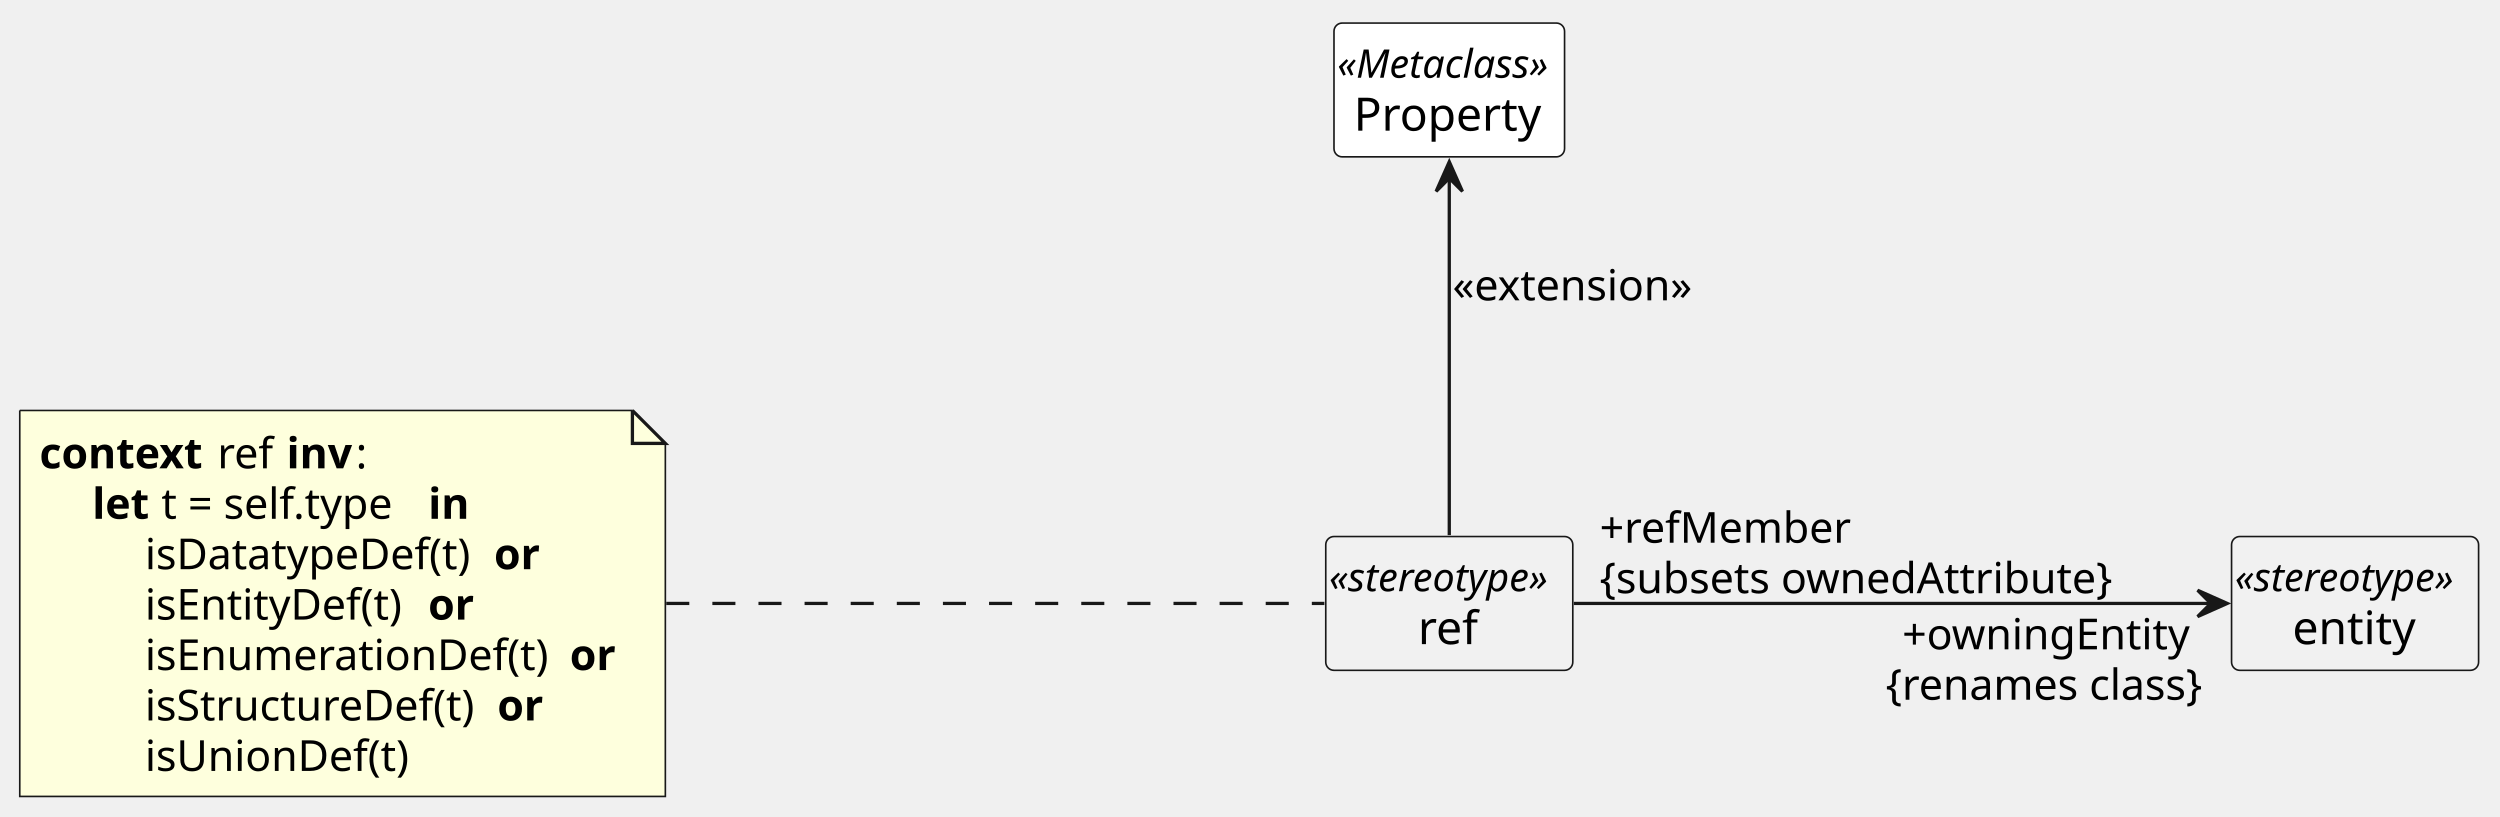
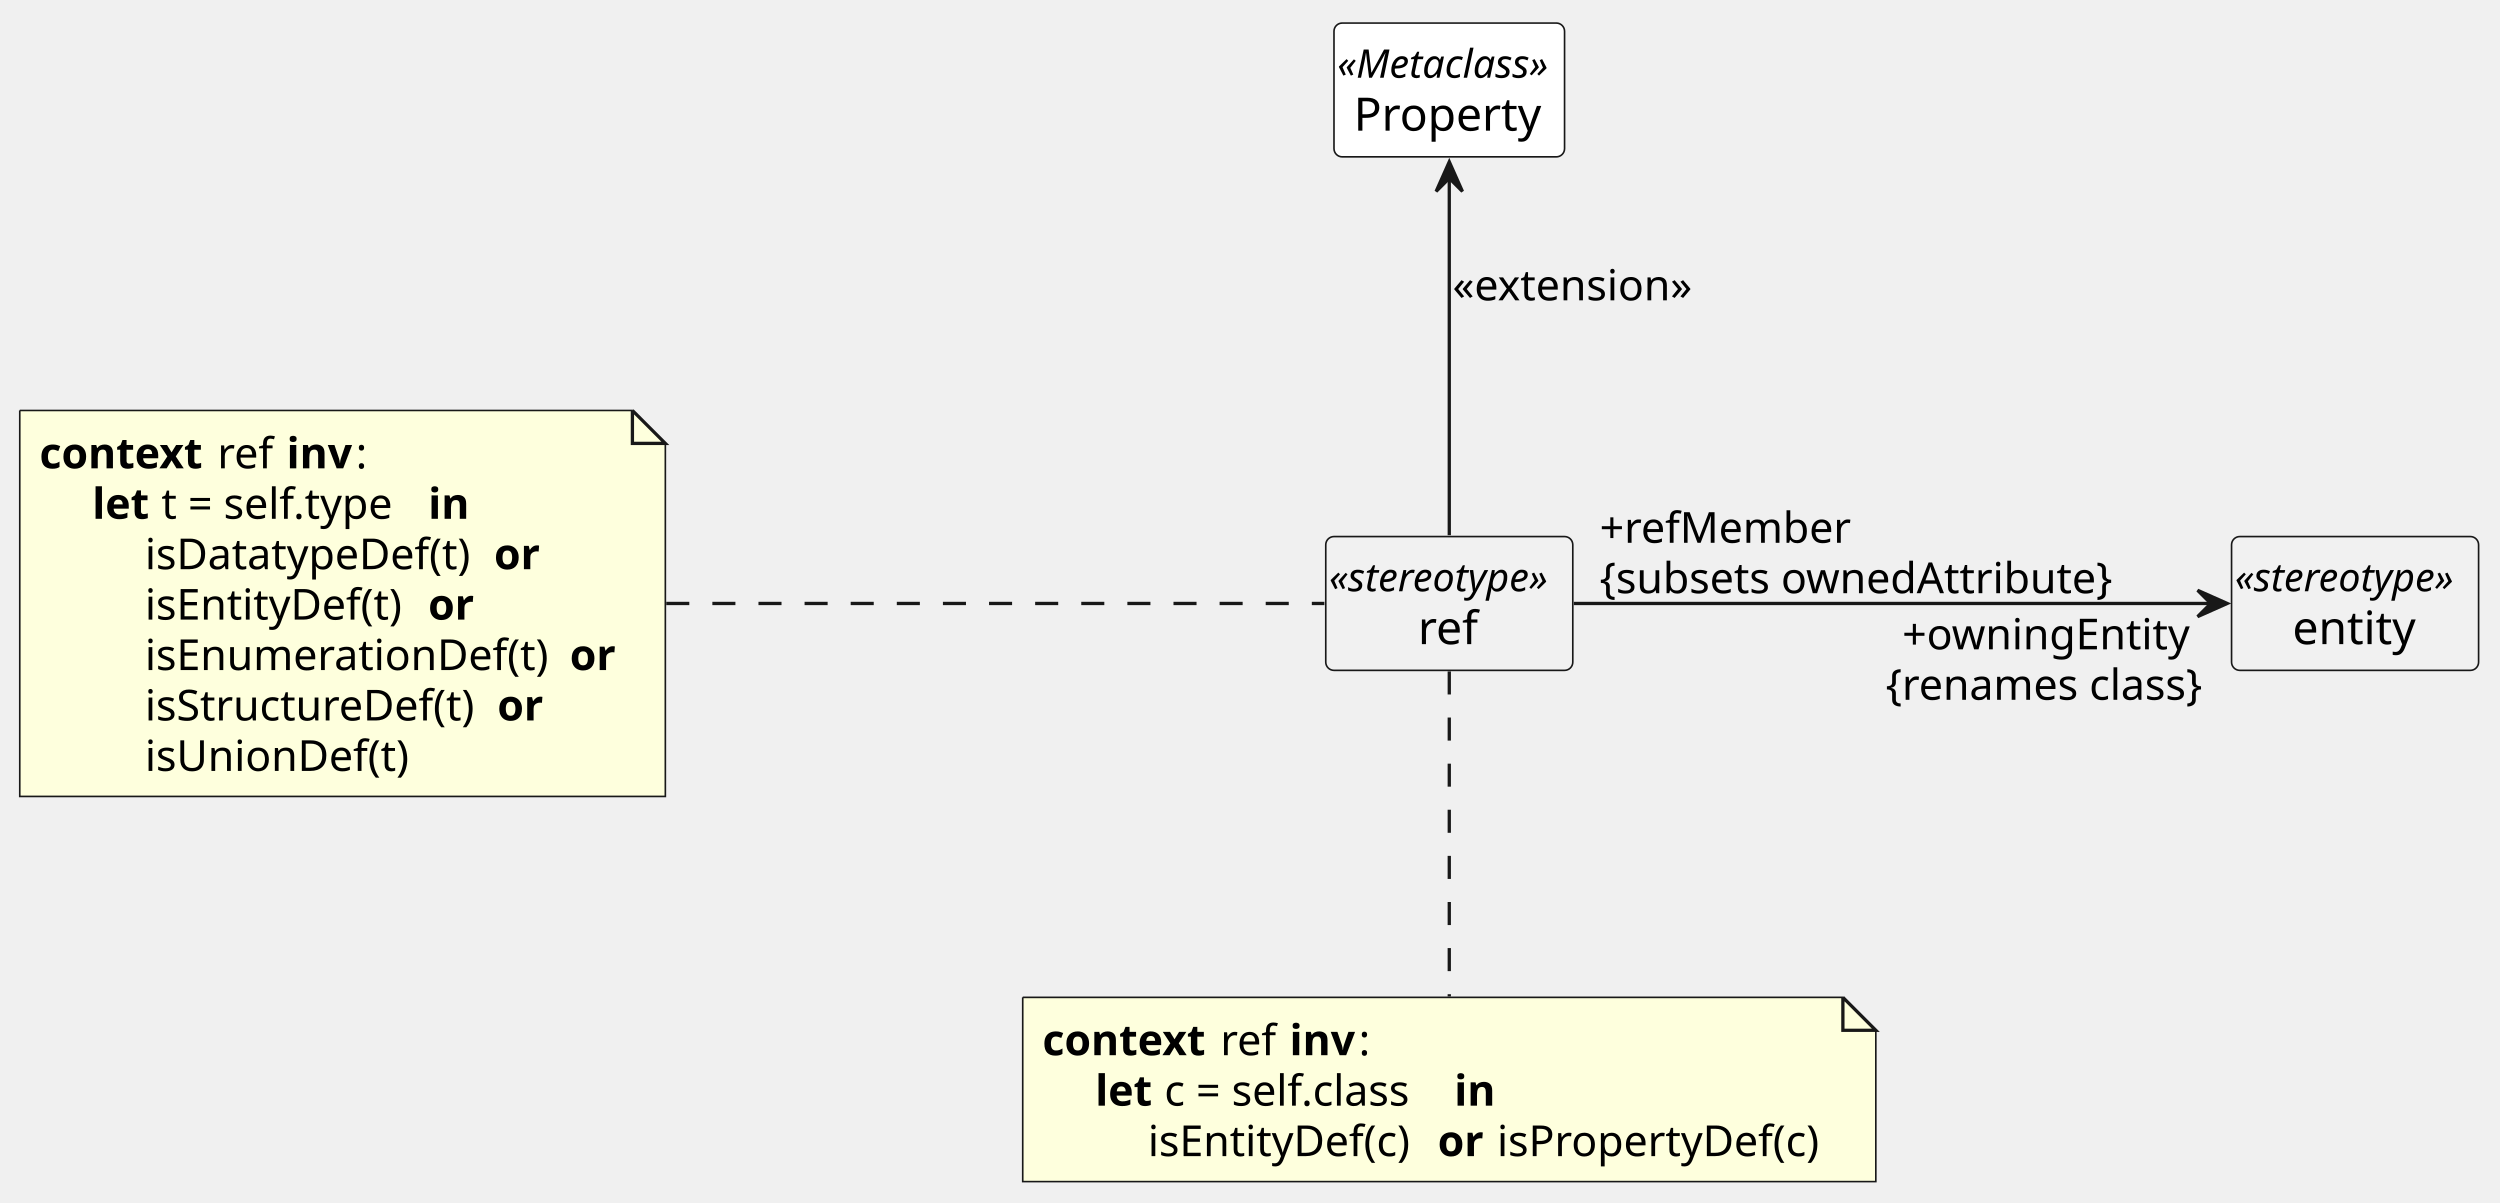
- <svg xmlns="http://www.w3.org/2000/svg" contentStyleType="text/css" height="248px" preserveAspectRatio="none" style="width:759px;height:248px;" version="1.1" viewBox="0 0 759 248" width="759px" zoomAndPan="magnify">
+ <svg xmlns="http://www.w3.org/2000/svg" contentStyleType="text/css" height="365px" preserveAspectRatio="none" style="width:759px;height:365px;" version="1.1" viewBox="0 0 759 365" width="759px" zoomAndPan="magnify">
  <defs />
  <g>
    <g id="elem_entity">
-       <rect codeLine="9" fill="#F1F1F1" height="40.621" id="entity" rx="2.5" ry="2.5" style="stroke:#181818;stroke-width:0.5;" width="75" x="677.5" y="162.89" />
-       <text fill="#000000" font-family="sans-serif" font-size="12" font-style="italic" lengthAdjust="spacing" textLength="73" x="678.5" y="179.492">«stereotype»</text>
-       <text fill="#000000" font-family="sans-serif" font-size="14" lengthAdjust="spacing" textLength="38" x="696" y="195.558">entity</text>
+       <rect codeLine="9" fill="#F1F1F1" height="40.621" id="entity" rx="2.5" ry="2.5" style="stroke:#181818;stroke-width:0.5;" width="75" x="677.5" y="162.9" />
+       <text fill="#000000" font-family="sans-serif" font-size="12" font-style="italic" lengthAdjust="spacing" textLength="73" x="678.5" y="179.502">«stereotype»</text>
+       <text fill="#000000" font-family="sans-serif" font-size="14" lengthAdjust="spacing" textLength="38" x="696" y="195.568">entity</text>
    </g>
    <g id="elem_Property">
      <rect codeLine="10" fill="#FFFFFF" height="40.621" id="Property" rx="2.5" ry="2.5" style="stroke:#181818;stroke-width:0.5;" width="70" x="405" y="7" />
      <text fill="#000000" font-family="sans-serif" font-size="12" font-style="italic" lengthAdjust="spacing" textLength="68" x="406" y="23.602">«Metaclass»</text>
      <text fill="#000000" font-family="sans-serif" font-size="14" lengthAdjust="spacing" textLength="58" x="411" y="39.668">Property</text>
    </g>
    <g id="elem_ref">
-       <rect codeLine="12" fill="#F1F1F1" height="40.621" id="ref" rx="2.5" ry="2.5" style="stroke:#181818;stroke-width:0.5;" width="75" x="402.5" y="162.89" />
-       <text fill="#000000" font-family="sans-serif" font-size="12" font-style="italic" lengthAdjust="spacing" textLength="73" x="403.5" y="179.492">«stereotype»</text>
-       <text fill="#000000" font-family="sans-serif" font-size="14" lengthAdjust="spacing" textLength="19" x="430.5" y="195.558">ref</text>
+       <rect codeLine="12" fill="#F1F1F1" height="40.621" id="ref" rx="2.5" ry="2.5" style="stroke:#181818;stroke-width:0.5;" width="75" x="402.5" y="162.9" />
+       <text fill="#000000" font-family="sans-serif" font-size="12" font-style="italic" lengthAdjust="spacing" textLength="73" x="403.5" y="179.502">«stereotype»</text>
+       <text fill="#000000" font-family="sans-serif" font-size="14" lengthAdjust="spacing" textLength="19" x="430.5" y="195.568">ref</text>
    </g>
    <g id="elem_GMN8">
      <path d="M6,124.62 L6,241.794 L202,241.794 L202,134.62 L192,124.62 L6,124.62 " fill="#FEFFDD" style="stroke:#181818;stroke-width:0.5;" />
      <path d="M192,124.62 L192,134.62 L202,134.62 L192,124.62 " fill="#FEFFDD" style="stroke:#181818;stroke-width:1.0;" />
      <text fill="#000000" font-family="sans-serif" font-size="13" font-weight="bold" lengthAdjust="spacing" textLength="50" x="12" y="142.188">context</text>
      <text fill="#000000" font-family="sans-serif" font-size="13" lengthAdjust="spacing" textLength="17" x="66" y="142.188">ref</text>
      <text fill="#000000" font-family="sans-serif" font-size="13" font-weight="bold" lengthAdjust="spacing" textLength="21" x="87" y="142.188">inv</text>
      <text fill="#000000" font-family="sans-serif" font-size="13" lengthAdjust="spacing" textLength="4" x="108" y="142.188">:</text>
      <text fill="#000000" font-family="sans-serif" font-size="13" lengthAdjust="spacing" textLength="16" x="12" y="157.499">    </text>
      <text fill="#000000" font-family="sans-serif" font-size="13" font-weight="bold" lengthAdjust="spacing" textLength="17" x="28" y="157.499">let</text>
      <text fill="#000000" font-family="sans-serif" font-size="13" lengthAdjust="spacing" textLength="77" x="49" y="157.499">t = self.type</text>
      <text fill="#000000" font-family="sans-serif" font-size="13" font-weight="bold" lengthAdjust="spacing" textLength="13" x="130" y="157.499">in</text>
      <text fill="#000000" font-family="sans-serif" font-size="13" lengthAdjust="spacing" textLength="102" x="44" y="172.81">isDatatypeDef(t)</text>
      <text fill="#000000" font-family="sans-serif" font-size="13" font-weight="bold" lengthAdjust="spacing" textLength="14" x="150" y="172.81">or</text>
      <text fill="#000000" font-family="sans-serif" font-size="13" lengthAdjust="spacing" textLength="82" x="44" y="188.12">isEntityDef(t)</text>
      <text fill="#000000" font-family="sans-serif" font-size="13" font-weight="bold" lengthAdjust="spacing" textLength="14" x="130" y="188.12">or</text>
      <text fill="#000000" font-family="sans-serif" font-size="13" lengthAdjust="spacing" textLength="125" x="44" y="203.43">isEnumerationDef(t)</text>
      <text fill="#000000" font-family="sans-serif" font-size="13" font-weight="bold" lengthAdjust="spacing" textLength="14" x="173" y="203.43">or</text>
      <text fill="#000000" font-family="sans-serif" font-size="13" lengthAdjust="spacing" textLength="103" x="44" y="218.741">isStructureDef(t)</text>
      <text fill="#000000" font-family="sans-serif" font-size="13" font-weight="bold" lengthAdjust="spacing" textLength="14" x="151" y="218.741">or</text>
      <text fill="#000000" font-family="sans-serif" font-size="13" lengthAdjust="spacing" textLength="83" x="44" y="234.052">isUnionDef(t)</text>
    </g>
+     <g id="elem_GMN11">
+       <path d="M310.5,302.8 L310.5,358.732 L569.5,358.732 L569.5,312.8 L559.5,302.8 L310.5,302.8 " fill="#FEFFDD" style="stroke:#181818;stroke-width:0.5;" />
+       <path d="M559.5,302.8 L559.5,312.8 L569.5,312.8 L559.5,302.8 " fill="#FEFFDD" style="stroke:#181818;stroke-width:1.0;" />
+       <text fill="#000000" font-family="sans-serif" font-size="13" font-weight="bold" lengthAdjust="spacing" textLength="50" x="316.5" y="320.368">context</text>
+       <text fill="#000000" font-family="sans-serif" font-size="13" lengthAdjust="spacing" textLength="17" x="370.5" y="320.368">ref</text>
+       <text fill="#000000" font-family="sans-serif" font-size="13" font-weight="bold" lengthAdjust="spacing" textLength="21" x="391.5" y="320.368">inv</text>
+       <text fill="#000000" font-family="sans-serif" font-size="13" lengthAdjust="spacing" textLength="4" x="412.5" y="320.368">:</text>
+       <text fill="#000000" font-family="sans-serif" font-size="13" lengthAdjust="spacing" textLength="16" x="316.5" y="335.679">    </text>
+       <text fill="#000000" font-family="sans-serif" font-size="13" font-weight="bold" lengthAdjust="spacing" textLength="17" x="332.5" y="335.679">let</text>
+       <text fill="#000000" font-family="sans-serif" font-size="13" lengthAdjust="spacing" textLength="84" x="353.5" y="335.679">c = self.class</text>
+       <text fill="#000000" font-family="sans-serif" font-size="13" font-weight="bold" lengthAdjust="spacing" textLength="13" x="441.5" y="335.679">in</text>
+       <text fill="#000000" font-family="sans-serif" font-size="13" lengthAdjust="spacing" textLength="84" x="348.5" y="350.99">isEntityDef(c)</text>
+       <text fill="#000000" font-family="sans-serif" font-size="13" font-weight="bold" lengthAdjust="spacing" textLength="14" x="436.5" y="350.99">or</text>
+       <text fill="#000000" font-family="sans-serif" font-size="13" lengthAdjust="spacing" textLength="100" x="454.5" y="350.99">isPropertyDef(c)</text>
+     </g>
    <g id="link_Property_ref">
-       <path codeLine="13" d="M440,53.94 C440,84.47 440,134.81 440,162.47 " fill="none" id="Property-backto-ref" style="stroke:#181818;stroke-width:1.0;" />
-       <polygon fill="#181818" points="440,49.11,436,58.11,440,54.11,444,58.11,440,49.11" style="stroke:#181818;stroke-width:1.0;" />
+       <path codeLine="13" d="M440,53.95 C440,84.48 440,134.82 440,162.48 " fill="none" id="Property-backto-ref" style="stroke:#181818;stroke-width:1.0;" />
+       <polygon fill="#181818" points="440,49.12,436,58.12,440,54.12,444,58.12,440,49.12" style="stroke:#181818;stroke-width:1.0;" />
      <text fill="#000000" font-family="sans-serif" font-size="13" lengthAdjust="spacing" textLength="76" x="441" y="91.188">«extension»</text>
    </g>
    <g id="link_ref_entity">
-       <path codeLine="14" d="M477.81,183.2 C503.06,183.2 531.67,183.2 531.67,183.2 C531.67,183.2 623.33,183.2 623.33,183.2 C623.33,183.2 647.64,183.2 671.22,183.2 " fill="none" id="ref-to-entity" style="stroke:#181818;stroke-width:1.0;" />
-       <polygon fill="#181818" points="676.19,183.2,667.19,179.2,671.19,183.2,667.19,187.2,676.19,183.2" style="stroke:#181818;stroke-width:1.0;" />
-       <text fill="#000000" font-family="sans-serif" font-size="13" lengthAdjust="spacing" textLength="77" x="485.658" y="164.781">+refMember</text>
-       <text fill="#000000" font-family="sans-serif" font-size="13" lengthAdjust="spacing" textLength="158" x="485.658" y="180.092">{subsets ownedAttribute}</text>
-       <text fill="#000000" font-family="sans-serif" font-size="13" lengthAdjust="spacing" textLength="92" x="577.503" y="197.132">+owningEntity</text>
-       <text fill="#000000" font-family="sans-serif" font-size="13" lengthAdjust="spacing" textLength="97" x="572.503" y="212.442">{renames class}</text>
+       <path codeLine="14" d="M477.81,183.21 C503.06,183.21 531.67,183.21 531.67,183.21 C531.67,183.21 623.33,183.21 623.33,183.21 C623.33,183.21 647.64,183.21 671.22,183.21 " fill="none" id="ref-to-entity" style="stroke:#181818;stroke-width:1.0;" />
+       <polygon fill="#181818" points="676.19,183.21,667.19,179.21,671.19,183.21,667.19,187.21,676.19,183.21" style="stroke:#181818;stroke-width:1.0;" />
+       <text fill="#000000" font-family="sans-serif" font-size="13" lengthAdjust="spacing" textLength="77" x="485.658" y="164.791">+refMember</text>
+       <text fill="#000000" font-family="sans-serif" font-size="13" lengthAdjust="spacing" textLength="158" x="485.658" y="180.102">{subsets ownedAttribute}</text>
+       <text fill="#000000" font-family="sans-serif" font-size="13" lengthAdjust="spacing" textLength="92" x="577.503" y="197.142">+owningEntity</text>
+       <text fill="#000000" font-family="sans-serif" font-size="13" lengthAdjust="spacing" textLength="97" x="572.503" y="212.452">{renames class}</text>
    </g>
    <g id="link_GMN8_ref">
-       <path d="M202.27,183.2 C210.64,183.2 216,183.2 216,183.2 C216,183.2 328,183.2 328,183.2 C328,183.2 369.59,183.2 402.08,183.2 " fill="none" id="GMN8-ref" style="stroke:#181818;stroke-width:1.0;stroke-dasharray:7.0,7.0;" />
+       <path d="M202.27,183.21 C210.64,183.21 216,183.21 216,183.21 C216,183.21 328,183.21 328,183.21 C328,183.21 369.59,183.21 402.08,183.21 " fill="none" id="GMN8-ref" style="stroke:#181818;stroke-width:1.0;stroke-dasharray:7.0,7.0;" />
+     </g>
+     <g id="link_ref_GMN11">
+       <path d="M440,203.84 C440,229.29 440,273.81 440,302.53 " fill="none" id="ref-GMN11" style="stroke:#181818;stroke-width:1.0;stroke-dasharray:7.0,7.0;" />
    </g>
  </g>
</svg>
